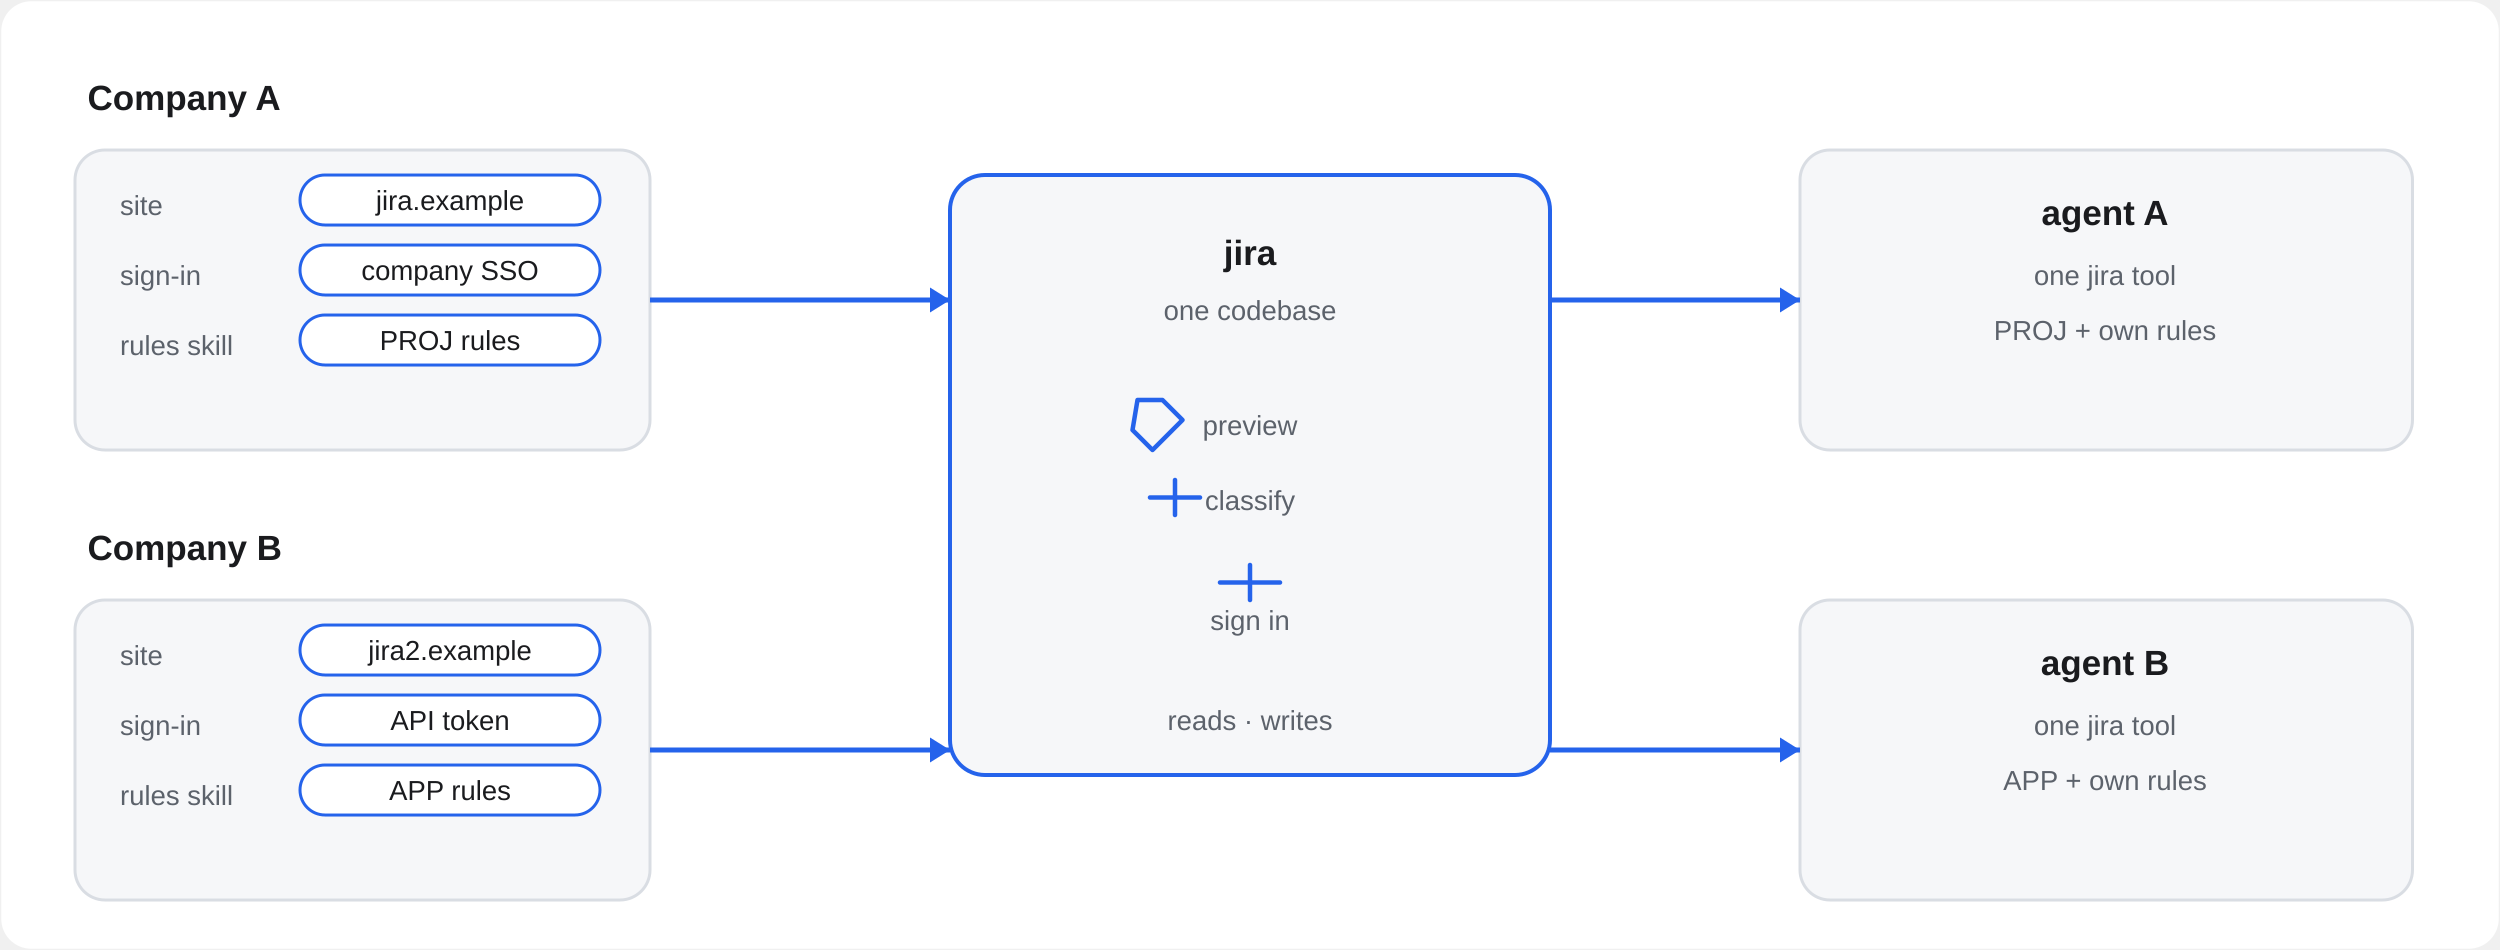
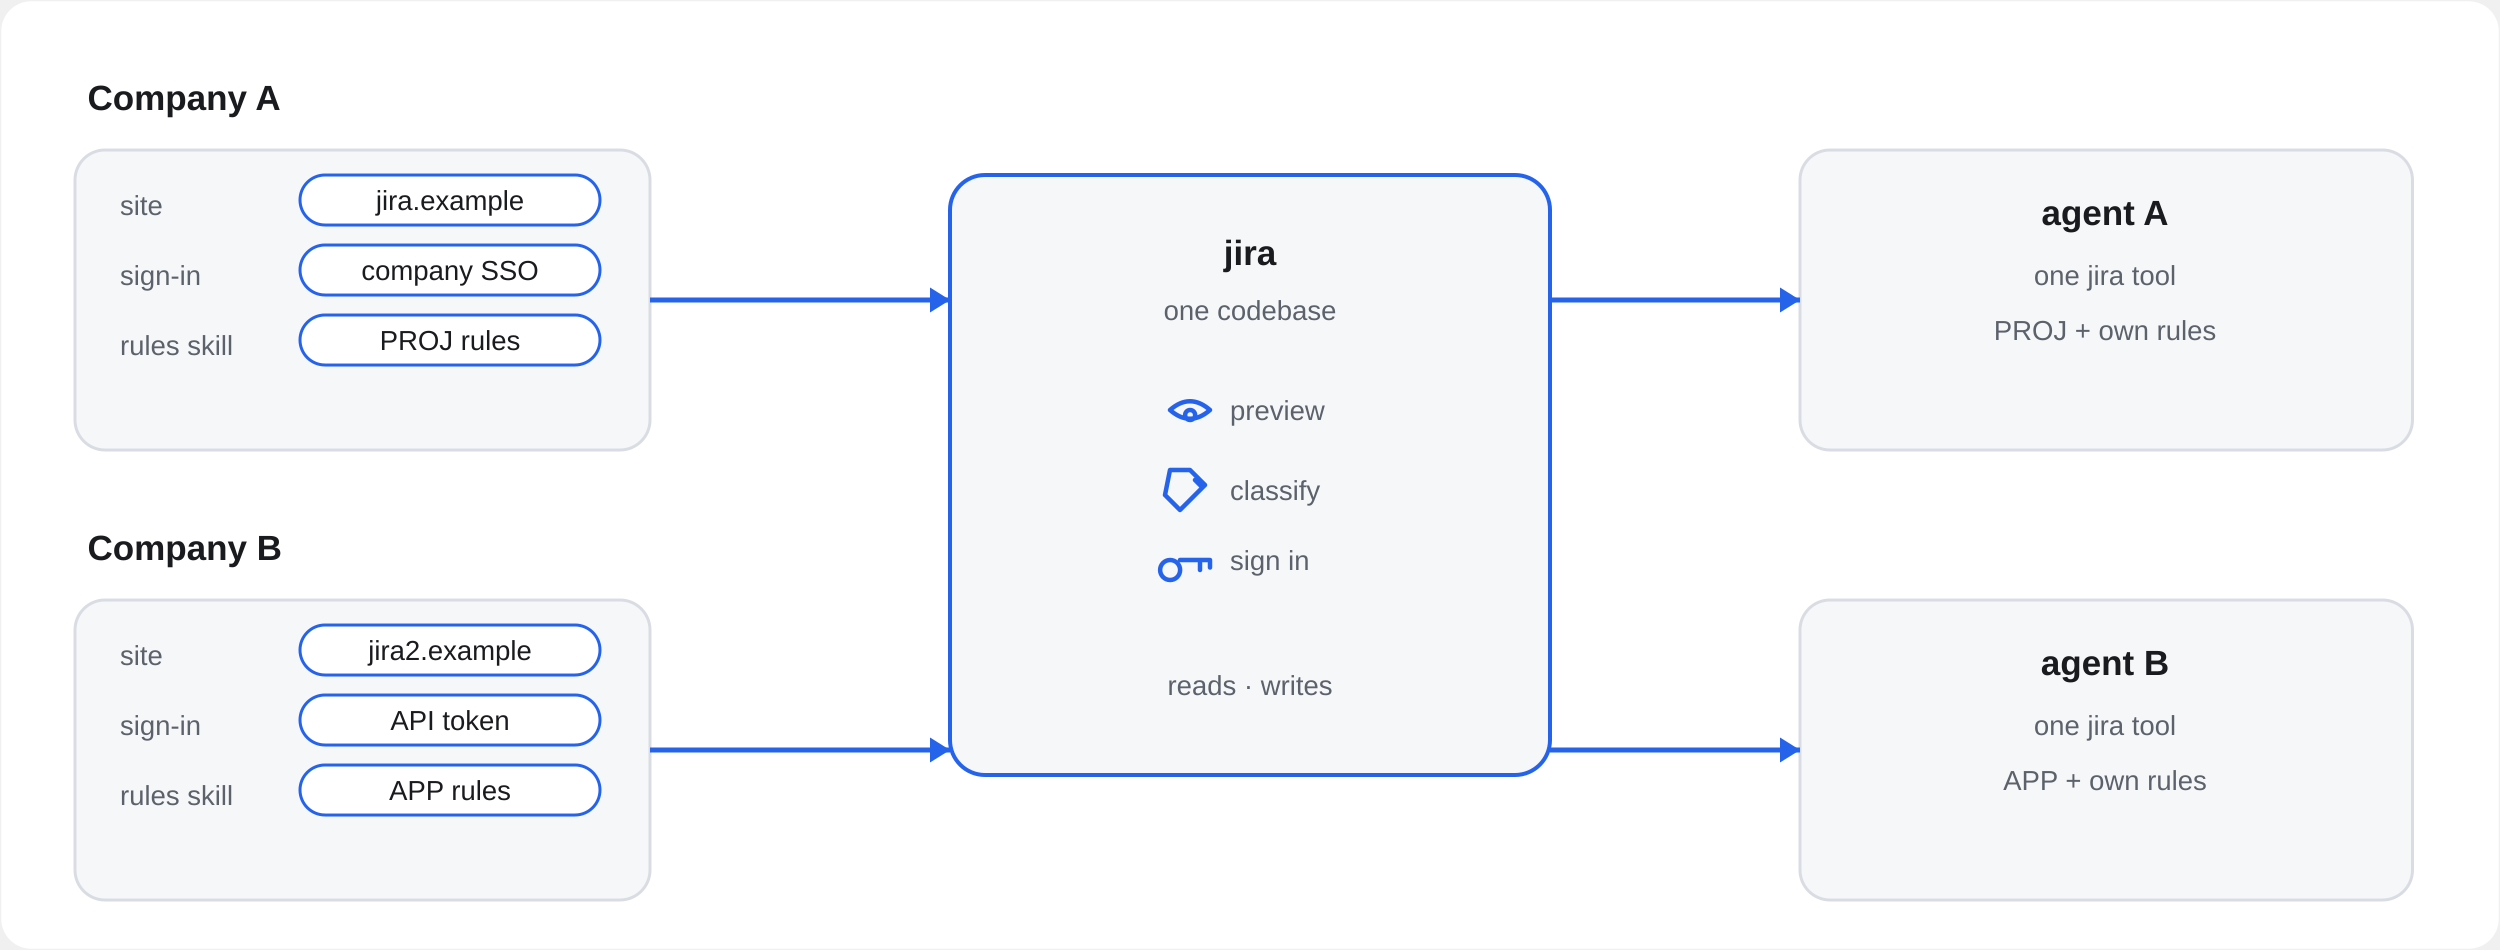
<svg xmlns="http://www.w3.org/2000/svg" width="1000" height="380" viewBox="0 0 1000 380" role="img" aria-label="One generic jira tool, the same code, set up twice: each company supplies its own site, sign-in and rules skill, and the agent sees a jira tool configured for that company." font-family="IBM Plex Sans, Segoe UI, Arial, sans-serif">
  <style>
    .bg{fill:#fff}.card{fill:#f6f7f9;stroke:#d9dde3;stroke-width:1.2}.core{fill:#f6f7f9;stroke:#2563eb;stroke-width:1.6}
    .label{fill:#1a1b1e;font-size:14px;font-weight:700}.small{fill:#5c626b;font-size:11px}
    .accent{fill:none;stroke:#2563eb;stroke-width:1.8;stroke-linecap:round;stroke-linejoin:round}
    .path{fill:none;stroke:#2563eb;stroke-width:2}.arrowhead{fill:#2563eb}
    .tag{fill:#fff;stroke:#2563eb;stroke-width:1.2}.tag-text{fill:#1a1b1e;font-size:11px}
    @media (prefers-color-scheme: dark){
      .bg{fill:#111113}.card{fill:#18181b;stroke:#2c2c31}.core{fill:#18181b;stroke:#7aa2f7}
      .label{fill:#e7e7ea}.small{fill:#9a9aa2}.accent{stroke:#7aa2f7}.path{stroke:#7aa2f7}.arrowhead{fill:#7aa2f7}
      .tag{fill:#202024;stroke:#7aa2f7}.tag-text{fill:#e7e7ea}
    }
  </style>
  <rect class="bg" x="0.5" y="0.5" width="999" height="379" rx="12" />
  <text class="label" x="35" y="44">Company A</text>
  <text class="label" x="35" y="224">Company B</text>
  <rect class="card" x="30" y="60" width="230" height="120" rx="12" />
  <text class="small" x="48" y="86">site</text>
  <text class="small" x="48" y="114">sign-in</text>
  <text class="small" x="48" y="142">rules skill</text>
  <rect class="tag" x="120" y="70" width="120" height="20" rx="10" />
  <text class="tag-text" x="180" y="84" text-anchor="middle">jira.example</text>
  <rect class="tag" x="120" y="98" width="120" height="20" rx="10" />
  <text class="tag-text" x="180" y="112" text-anchor="middle">company SSO</text>
  <rect class="tag" x="120" y="126" width="120" height="20" rx="10" />
  <text class="tag-text" x="180" y="140" text-anchor="middle">PROJ rules</text>
  <rect class="card" x="30" y="240" width="230" height="120" rx="12" />
  <text class="small" x="48" y="266">site</text>
  <text class="small" x="48" y="294">sign-in</text>
  <text class="small" x="48" y="322">rules skill</text>
  <rect class="tag" x="120" y="250" width="120" height="20" rx="10" />
  <text class="tag-text" x="180" y="264" text-anchor="middle">jira2.example</text>
  <rect class="tag" x="120" y="278" width="120" height="20" rx="10" />
  <text class="tag-text" x="180" y="292" text-anchor="middle">API token</text>
  <rect class="tag" x="120" y="306" width="120" height="20" rx="10" />
  <text class="tag-text" x="180" y="320" text-anchor="middle">APP rules</text>
  <rect class="core" x="380" y="70" width="240" height="240" rx="14" />
  <text class="label" x="500" y="106" text-anchor="middle">jira</text>
  <text class="small" x="500" y="128" text-anchor="middle">one codebase</text>
-   <path class="accent" d="M455 160 l10 0 8 8 -12 12 -8 -8 z" />
-   <text class="small" x="500" y="174" text-anchor="middle">preview</text>
-   <path class="accent" d="M470 192 v14 M480 199 h-20" />
-   <text class="small" x="500" y="204" text-anchor="middle">classify</text>
-   <path class="accent" d="M500 226 v14 M488 233 h24" />
-   <text class="small" x="500" y="252" text-anchor="middle">sign in</text>
-   <text class="small" x="500" y="292" text-anchor="middle">reads · writes</text>
+   <path class="accent" d="M468 164 q8 -7 16 0 q-8 7 -16 0 M476 164 a2 2 0 1 0 0.1 0" />
+   <text class="small" x="492" y="168">preview</text>
+   <path class="accent" d="M468 188 l8 0 6 6 -10 10 -6 -6 z M478 192 l3 3" />
+   <text class="small" x="492" y="200">classify</text>
+   <path class="accent" d="M468 224 a4 4 0 1 0 0.1 0 M472 224 h12 M480 224 v4 M484 224 v3" />
+   <text class="small" x="492" y="228">sign in</text>
+   <text class="small" x="500" y="278" text-anchor="middle">reads · writes</text>
  <rect class="card" x="720" y="60" width="245" height="120" rx="12" />
  <text class="label" x="842" y="90" text-anchor="middle">agent A</text>
  <text class="small" x="842" y="114" text-anchor="middle">one jira tool</text>
  <text class="small" x="842" y="136" text-anchor="middle">PROJ + own rules</text>
  <rect class="card" x="720" y="240" width="245" height="120" rx="12" />
  <text class="label" x="842" y="270" text-anchor="middle">agent B</text>
  <text class="small" x="842" y="294" text-anchor="middle">one jira tool</text>
  <text class="small" x="842" y="316" text-anchor="middle">APP + own rules</text>
  <path class="path" d="M260 120 H380" />
  <path id="company-a1-arrow-a" class="arrowhead" d="M372 115 L380 120 L372 125 z" />
  <path class="path" d="M260 300 H380" />
  <path id="company-a1-arrow-b" class="arrowhead" d="M372 295 L380 300 L372 305 z" />
  <path class="path" d="M620 120 H720" />
  <path id="company-a1-arrow-c" class="arrowhead" d="M712 115 L720 120 L712 125 z" />
  <path class="path" d="M620 300 H720" />
  <path id="company-a1-arrow-d" class="arrowhead" d="M712 295 L720 300 L712 305 z" />
</svg>
